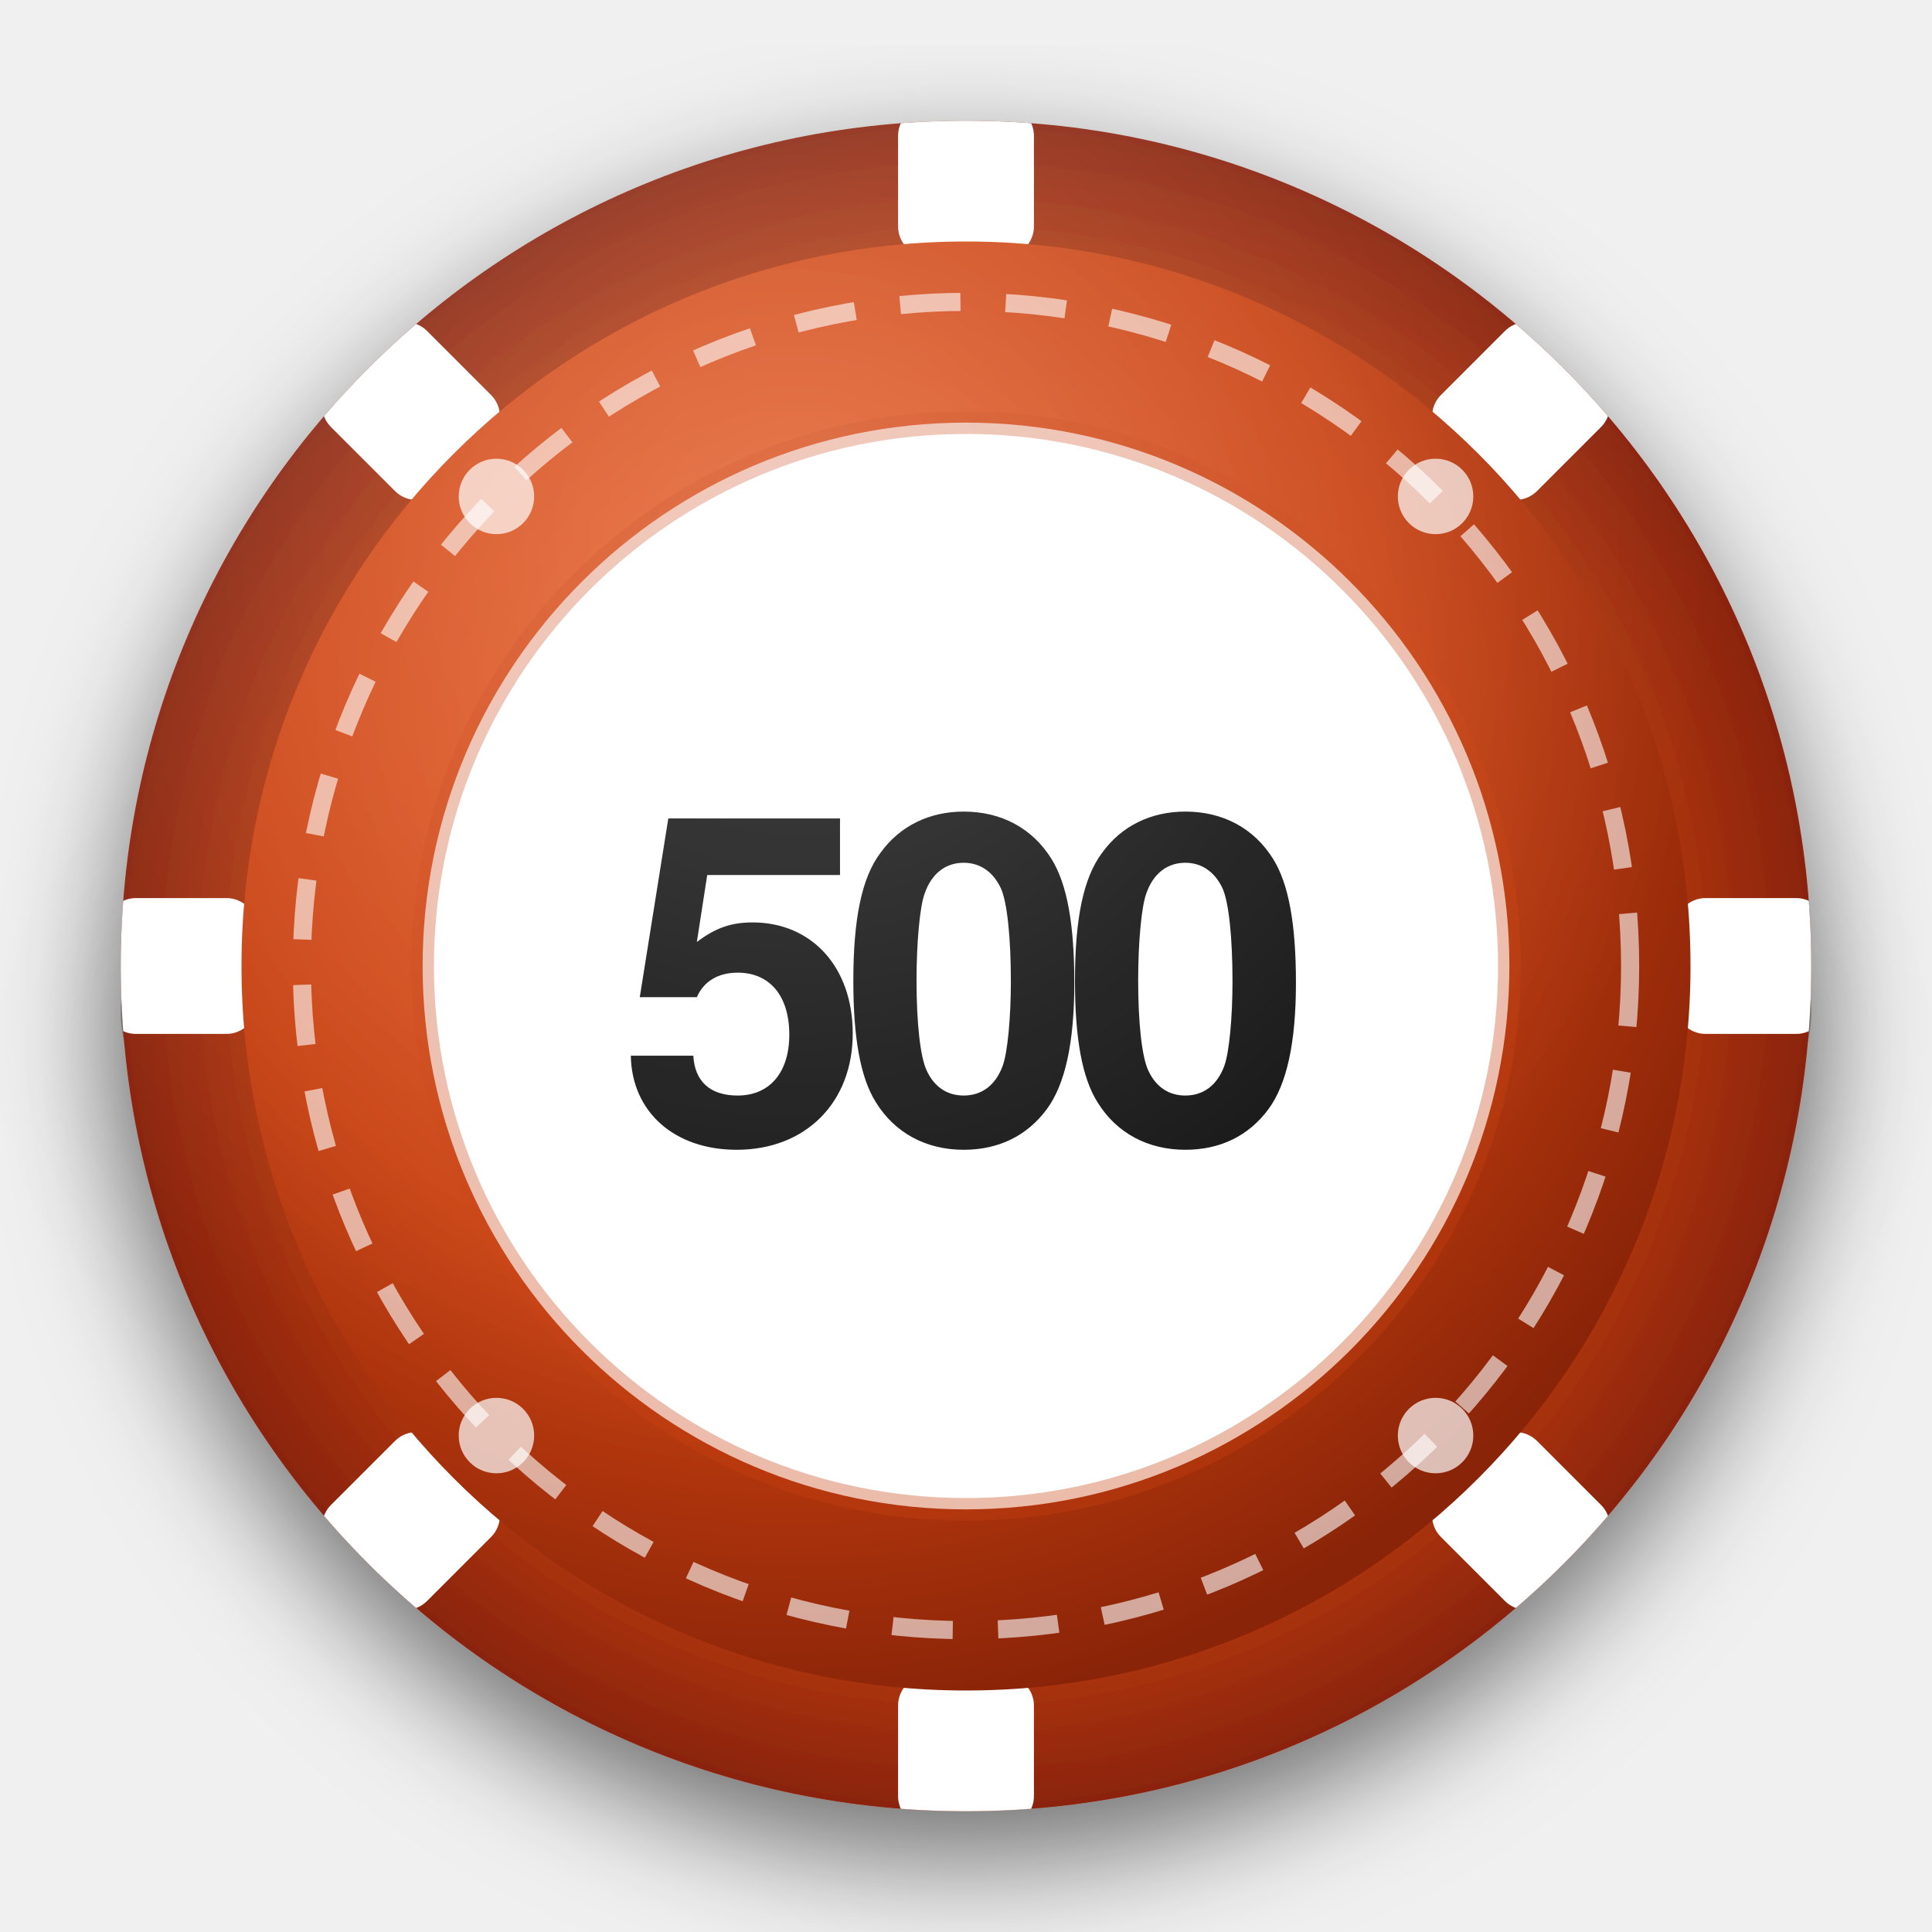
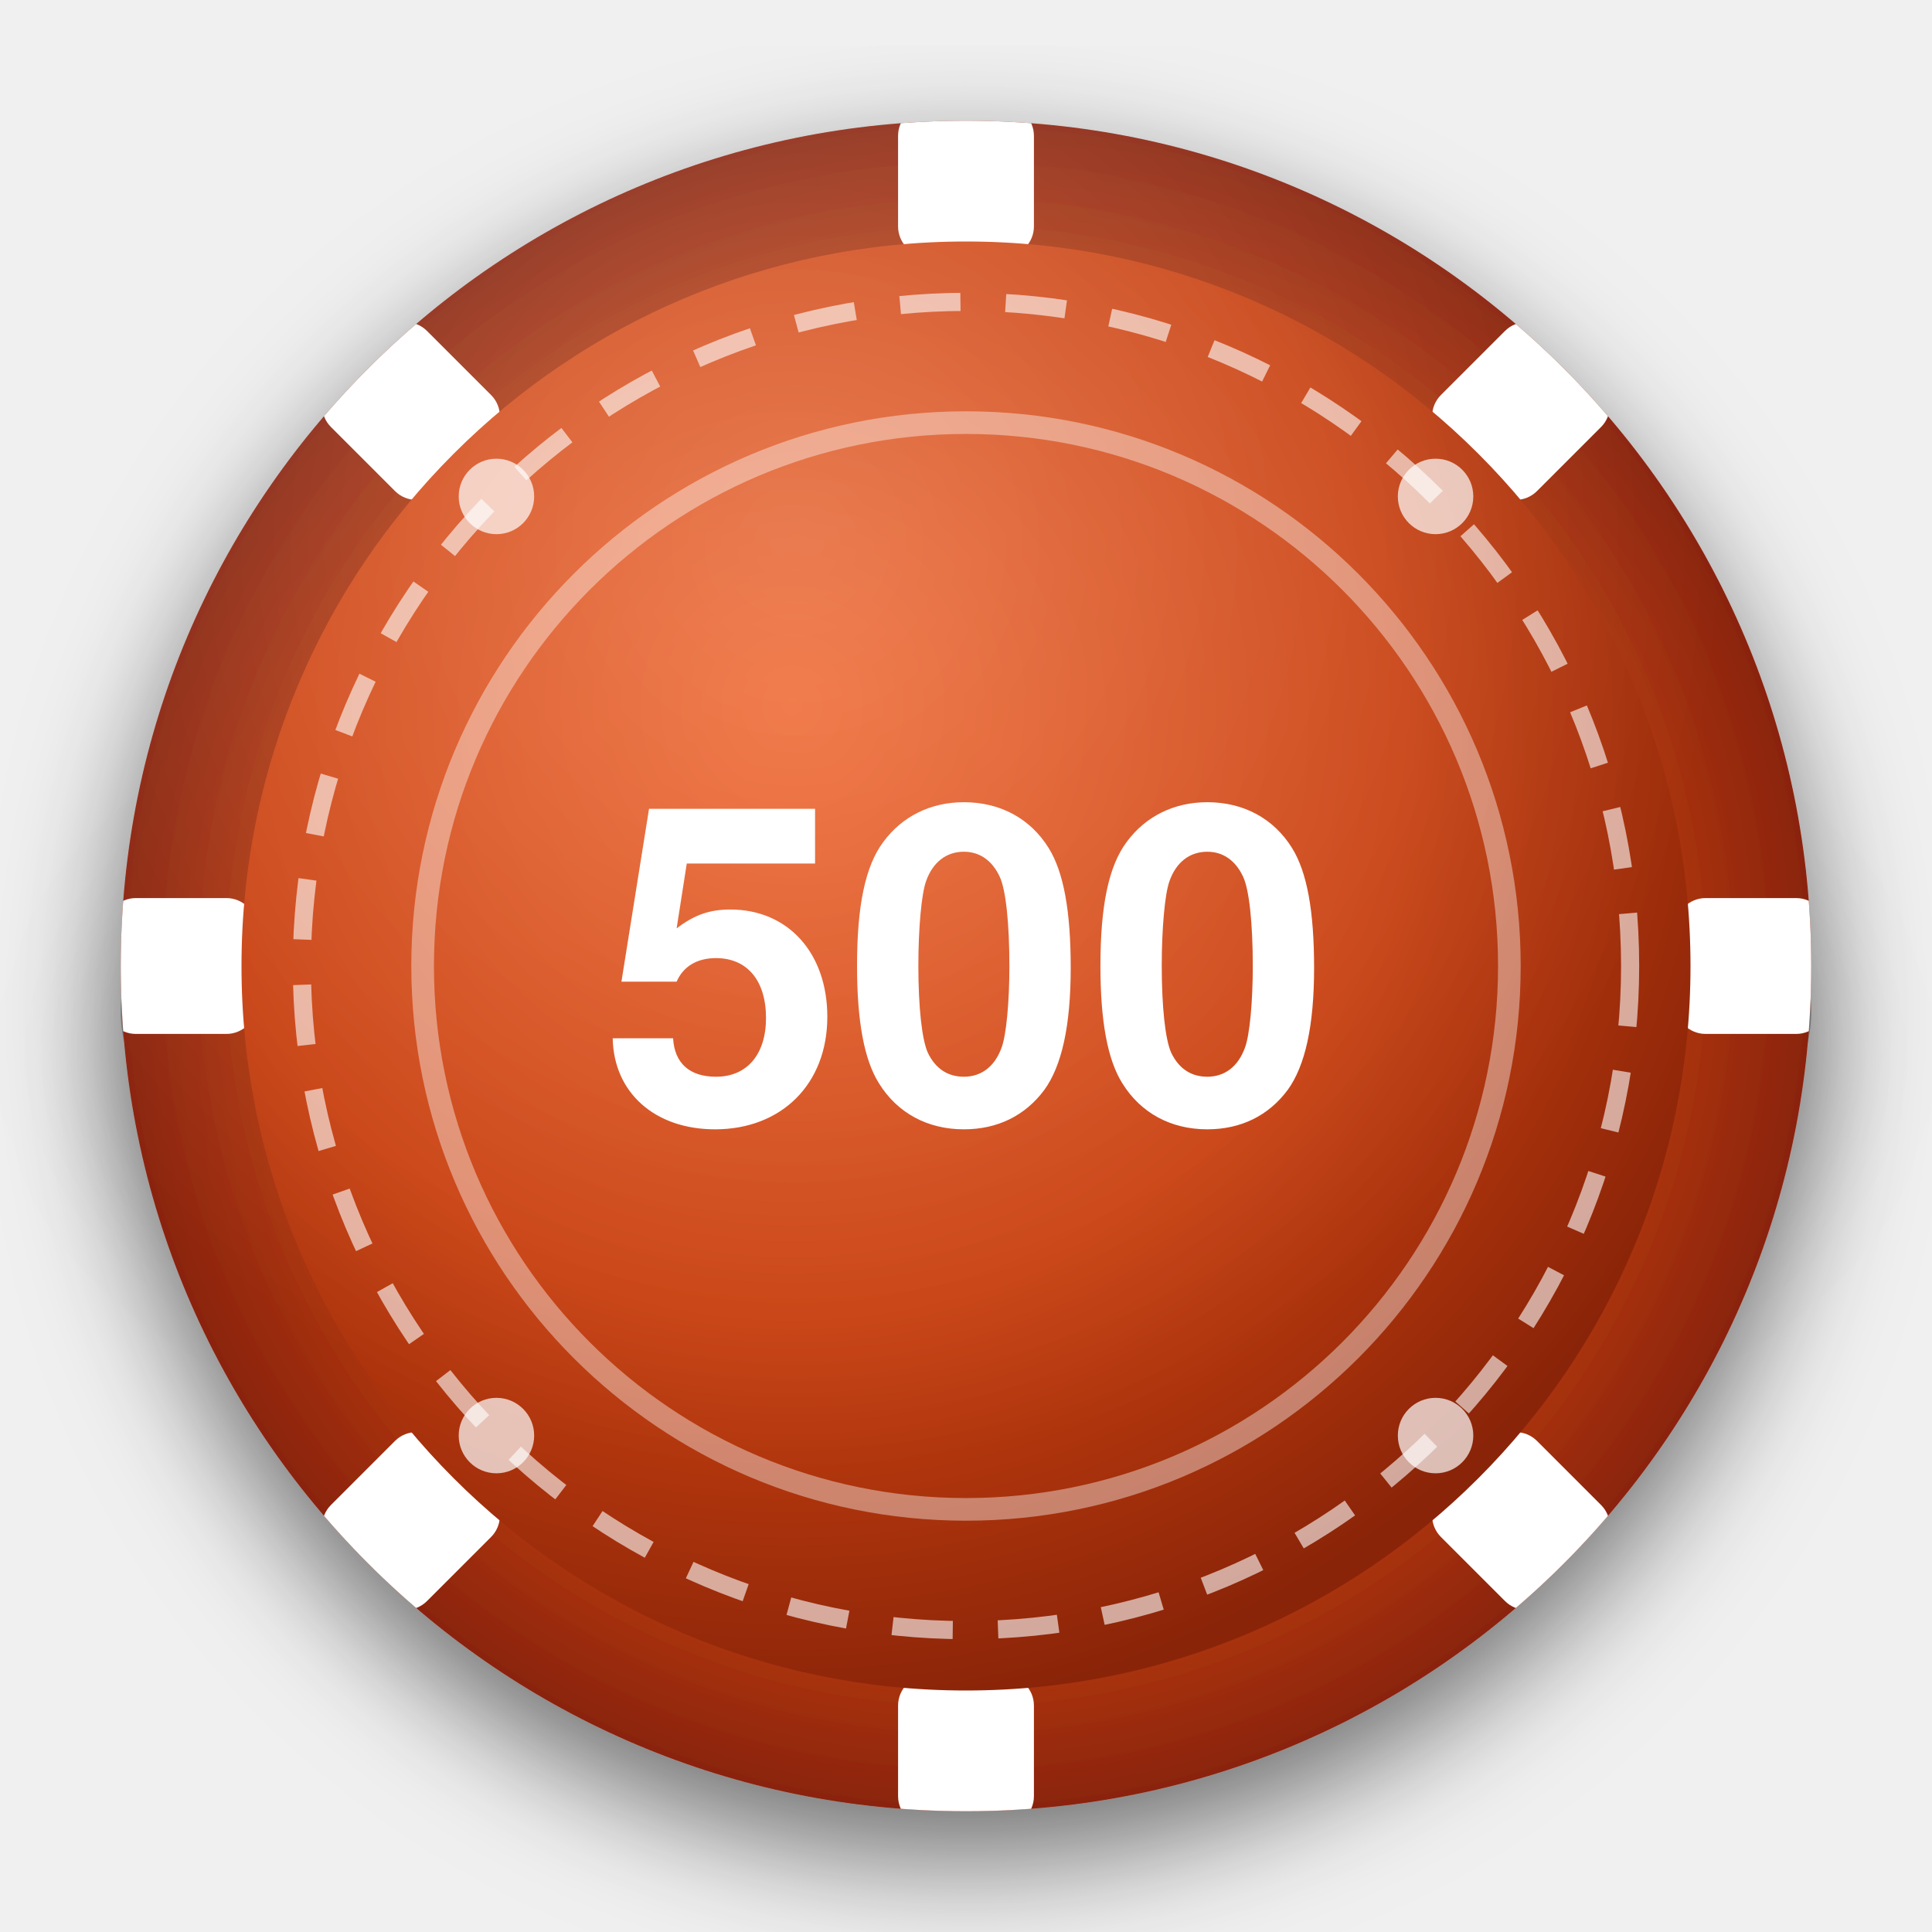
<svg xmlns="http://www.w3.org/2000/svg" width="128" height="128" viewBox="0 0 128 128">
  <defs>
    <radialGradient id="gBody" cx="38%" cy="32%" r="70%">
      <stop offset="0%" stop-color="#EE5E24" />
      <stop offset="60%" stop-color="#C84010" />
      <stop offset="100%" stop-color="#8A2408" />
    </radialGradient>
    <radialGradient id="gRim" cx="50%" cy="50%" r="50%">
      <stop offset="70%" stop-color="#C84010" />
      <stop offset="100%" stop-color="#8A2408" />
    </radialGradient>
    <radialGradient id="gSheen" cx="40%" cy="25%" r="55%">
      <stop offset="0%" stop-color="rgba(255,255,255,0.22)" />
      <stop offset="100%" stop-color="rgba(255,255,255,0)" />
    </radialGradient>
    <clipPath id="outerClip">
      <circle cx="64" cy="64" r="56" />
    </clipPath>
    <filter id="shadow" x="-15%" y="-10%" width="130%" height="135%">
      <feDropShadow dx="0" dy="3" stdDeviation="4" flood-color="rgba(0,0,0,0.55)" />
    </filter>
  </defs>
  <ellipse cx="64" cy="67" rx="56" ry="22.4" fill="rgba(0,0,0,0.30)" filter="url(#shadow)" />
  <circle cx="64" cy="64" r="56" fill="url(#gRim)" filter="url(#shadow)" />
  <g clip-path="url(#outerClip)">
    <rect x="59.5" y="7" width="9" height="10" fill="#FFFFFF" rx="2" transform="rotate(0, 64, 64)" />
    <rect x="59.5" y="7" width="9" height="10" fill="#FFFFFF" rx="2" transform="rotate(45, 64, 64)" />
    <rect x="59.5" y="7" width="9" height="10" fill="#FFFFFF" rx="2" transform="rotate(90, 64, 64)" />
    <rect x="59.5" y="7" width="9" height="10" fill="#FFFFFF" rx="2" transform="rotate(135, 64, 64)" />
    <rect x="59.5" y="7" width="9" height="10" fill="#FFFFFF" rx="2" transform="rotate(180, 64, 64)" />
    <rect x="59.5" y="7" width="9" height="10" fill="#FFFFFF" rx="2" transform="rotate(225, 64, 64)" />
    <rect x="59.5" y="7" width="9" height="10" fill="#FFFFFF" rx="2" transform="rotate(270, 64, 64)" />
    <rect x="59.5" y="7" width="9" height="10" fill="#FFFFFF" rx="2" transform="rotate(315, 64, 64)" />
  </g>
  <circle cx="64" cy="64" r="48" fill="url(#gBody)" />
  <circle cx="64" cy="64" r="44" fill="none" stroke="#FFFFFF" stroke-width="1.2" stroke-opacity="0.6" stroke-dasharray="4 3" />
  <circle cx="95.11" cy="95.11" r="2.5" fill="#FFFFFF" opacity="0.7" />
  <circle cx="32.89" cy="95.11" r="2.5" fill="#FFFFFF" opacity="0.7" />
  <circle cx="32.89" cy="32.89" r="2.5" fill="#FFFFFF" opacity="0.7" />
  <circle cx="95.11" cy="32.89" r="2.5" fill="#FFFFFF" opacity="0.7" />
-   <circle cx="64" cy="64" r="36" fill="#FFFFFF" />
-   <circle cx="64" cy="64" r="36" fill="none" stroke="#C84010" stroke-width="1.5" stroke-opacity="0.35" />
-   <text x="64" y="65" text-anchor="middle" dominant-baseline="middle" font-family="'Helvetica Neue', Helvetica, Arial, sans-serif" font-weight="700" font-size="30" fill="#111111" letter-spacing="-2">500</text>
+   <circle cx="64" cy="64" r="36" fill="none" stroke="#FFFFFF" stroke-width="1.5" stroke-opacity="0.4" />
+   <text x="64" y="64" dy="0.35em" text-anchor="middle" font-family="'Helvetica Neue', Helvetica, Arial, sans-serif" font-weight="700" font-size="29" fill="#FFFFFF">500</text>
  <circle cx="64" cy="64" r="56" fill="url(#gSheen)" clip-path="url(#outerClip)" />
</svg>
